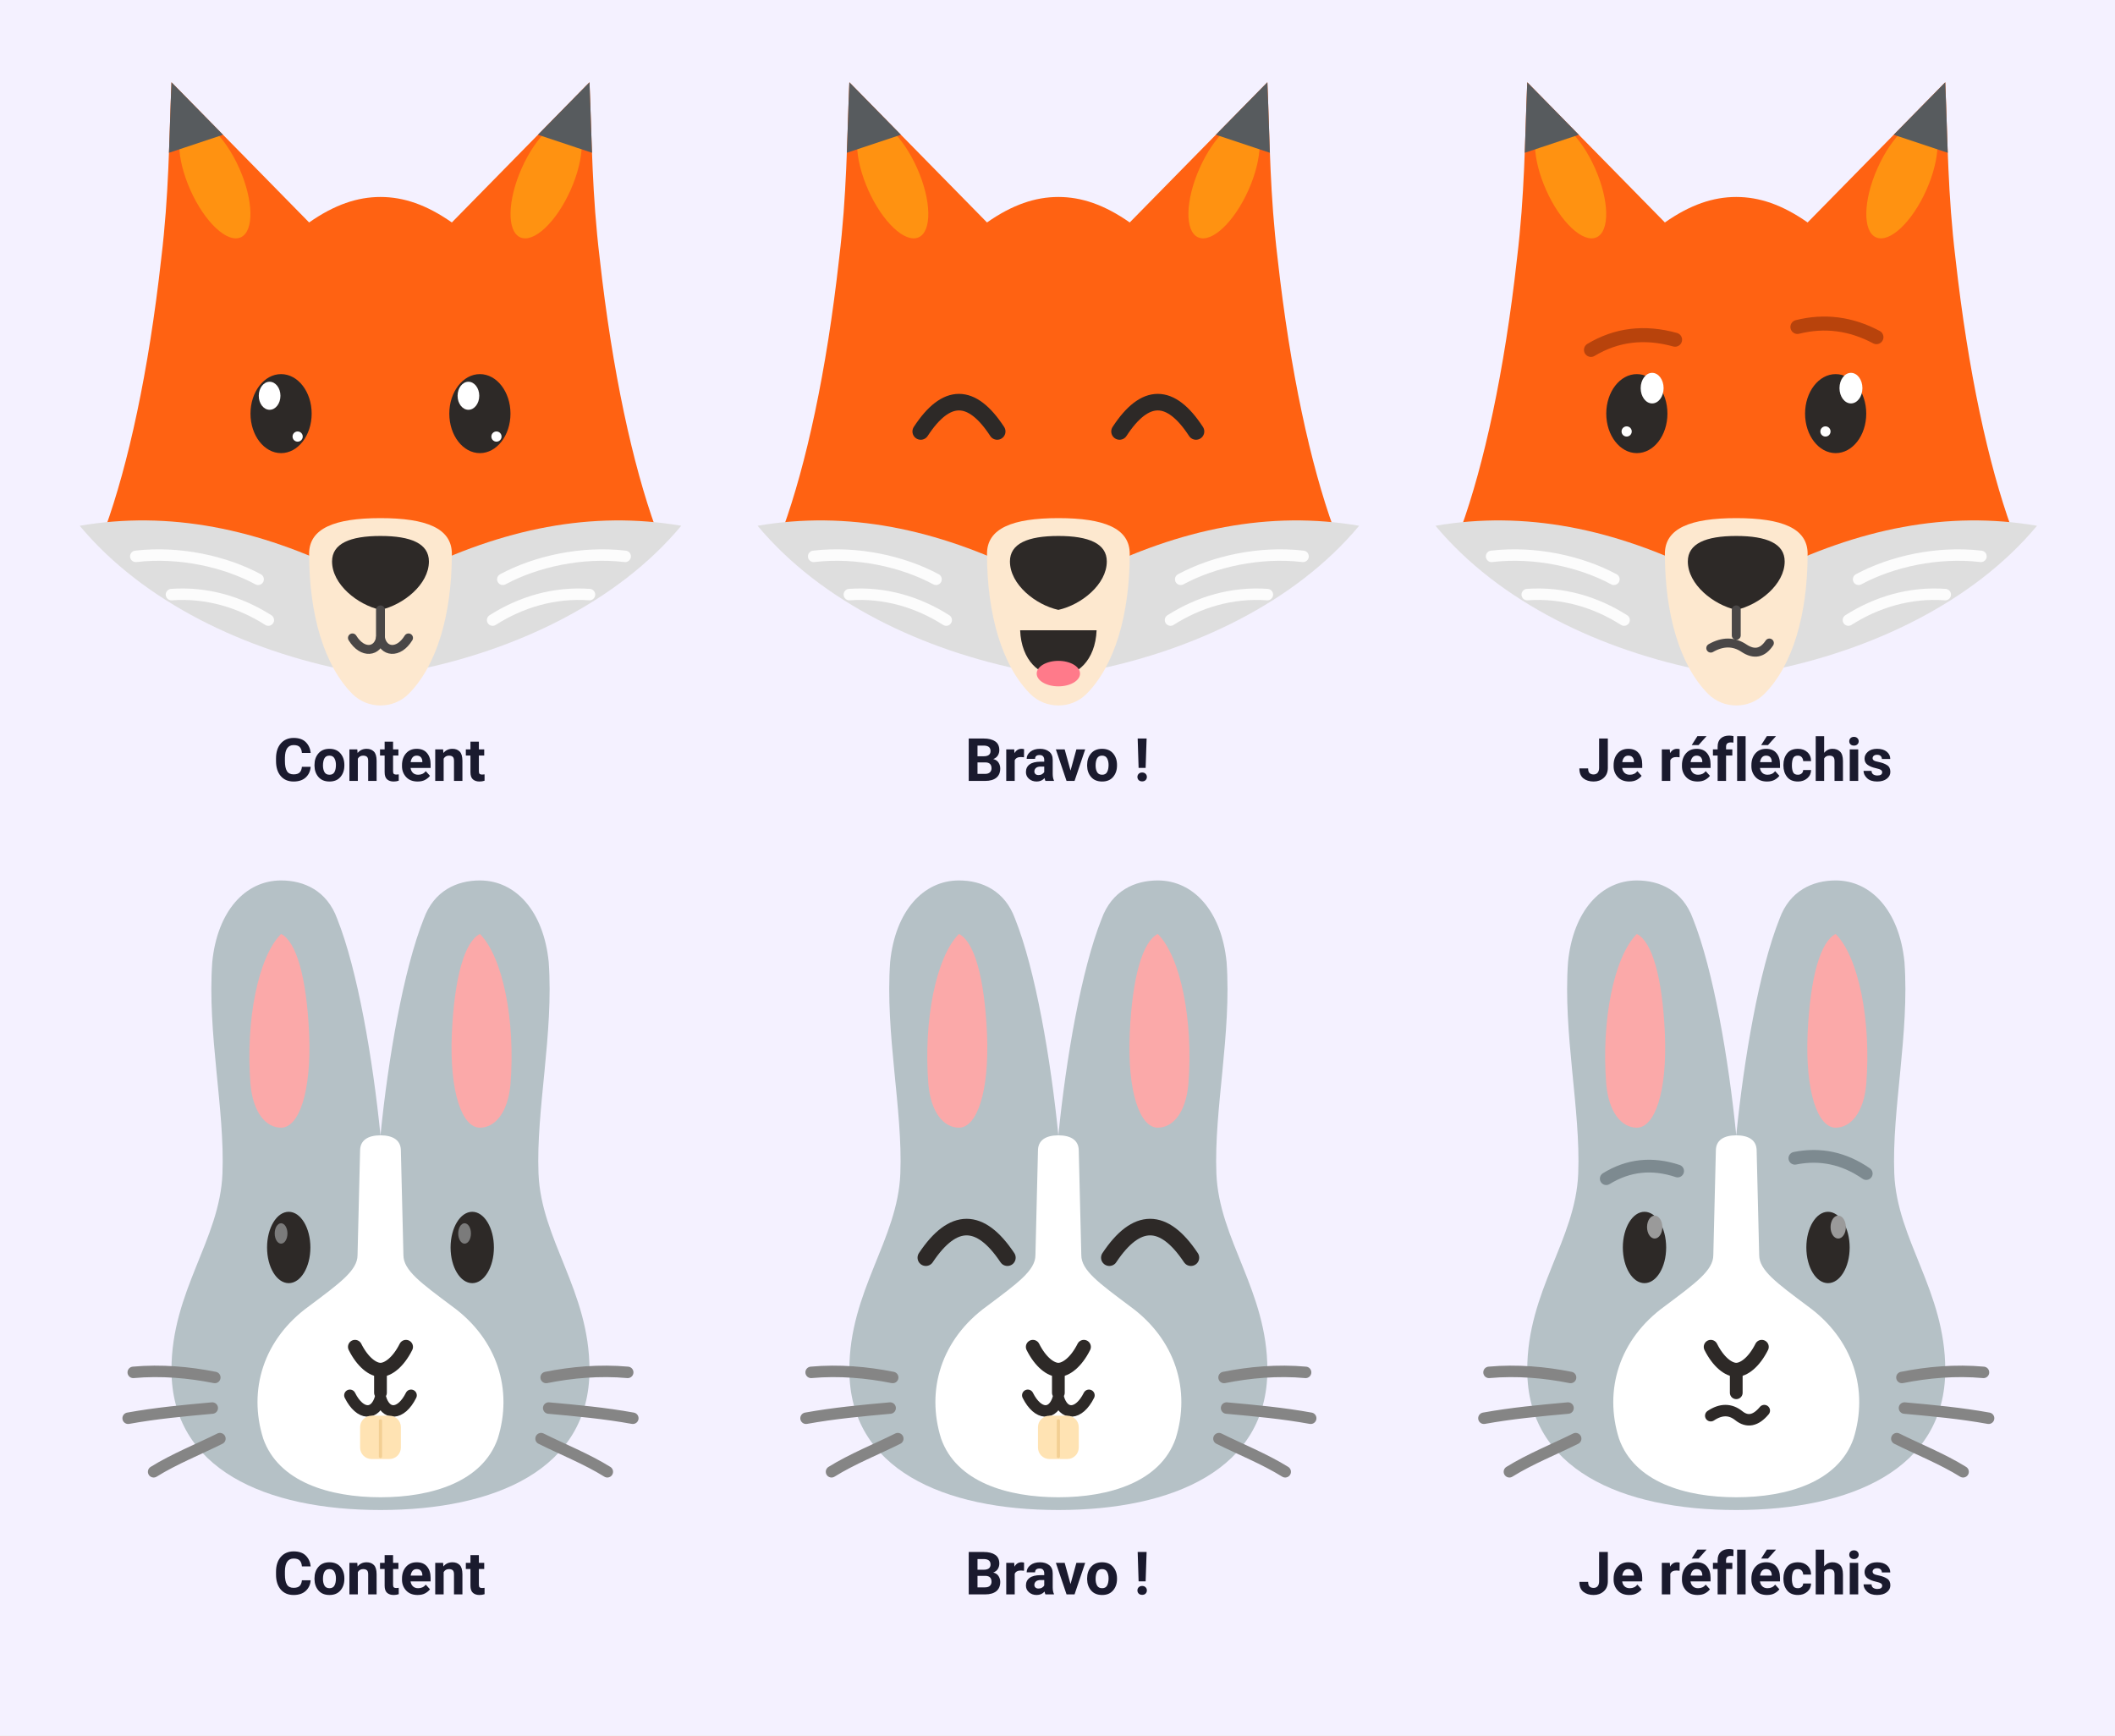
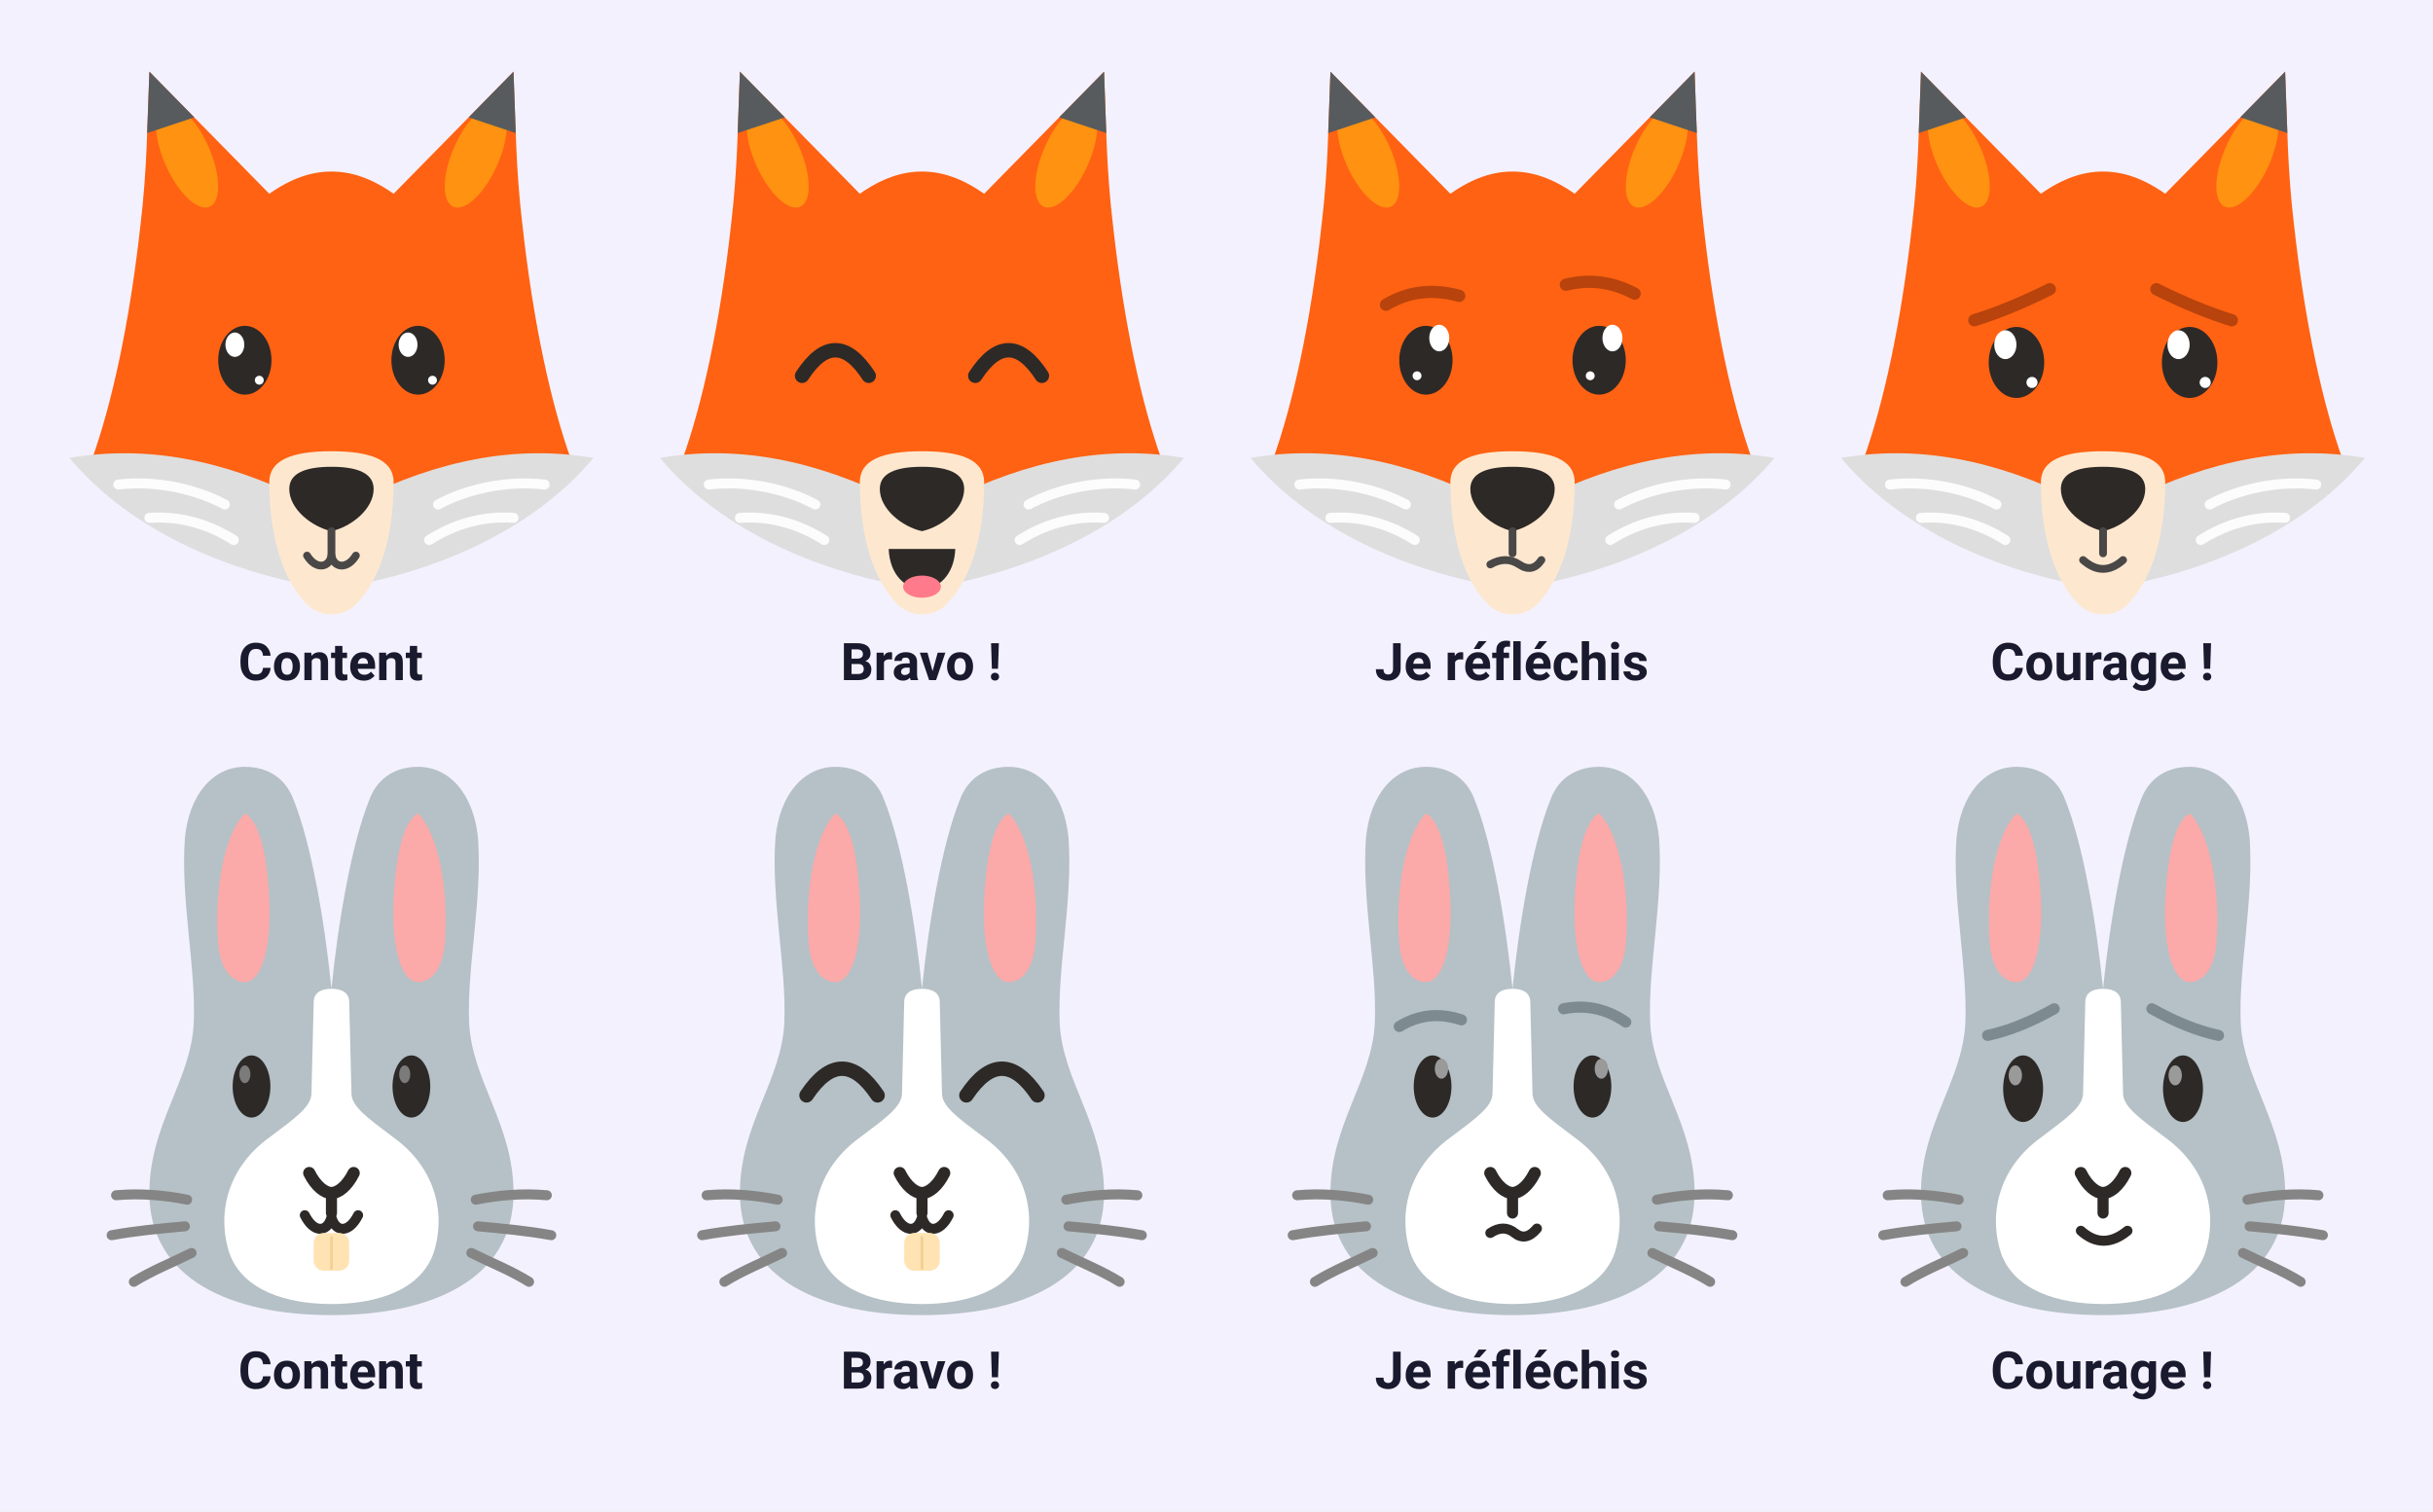
- <svg xmlns="http://www.w3.org/2000/svg" viewBox="0 0 780 640" role="img" aria-labelledby="ex-t">
-   <rect width="780" height="640" fill="#f4f1ff" />
+ <svg xmlns="http://www.w3.org/2000/svg" viewBox="0 0 1030 640" role="img" aria-labelledby="ex-t">
+   <rect width="1030" height="640" fill="#f4f1ff" />
  <g id="fox1" transform="translate(20 20) scale(.47)">
    <defs>
      <path id="f1-head-shape" d="M92 22 C90 70 90 110 84 160 C74 250 58 322 40 372 C84 398 134 424 192 436 L256 446 L320 436 C378 424 428 398 472 372 C454 322 438 250 428 160 C422 110 422 70 420 22 L312 132 C292 118 274 112 256 112 C238 112 220 118 200 132Z" />
      <clipPath id="f1-clip">
        <use href="#f1-head-shape" />
      </clipPath>
    </defs>
    <g id="f1-head">
      <use href="#f1-head-shape" fill="#ff6212" />
      <g id="f1-ear-inner" fill="#ff9211">
        <ellipse cx="126" cy="98" rx="21" ry="50" transform="rotate(-24 126 98)" />
        <ellipse cx="386" cy="98" rx="21" ry="50" transform="rotate(24 386 98)" />
      </g>
      <g id="f1-ear-tips" clip-path="url(#f1-clip)" fill="#575b5e">
        <path d="M40 0 H200 L166 52 L70 84Z" />
        <path d="M472 0 H312 L346 52 L442 84Z" />
      </g>
    </g>
    <g id="f1-cheeks">
      <path d="M20 370 C90 358 160 372 232 408 L232 484 C150 468 70 430 20 370Z" fill="#dedede" />
      <path d="M492 370 C422 358 352 372 280 408 L280 484 C362 468 442 430 492 370Z" fill="#dedede" />
      <g fill="none" stroke="#fff" stroke-width="9" stroke-linecap="round" opacity=".9">
        <path d="M64 394 C98 390 134 398 160 412" />
        <path d="M92 424 C120 422 146 430 168 444" />
        <path d="M448 394 C414 390 378 398 352 412" />
        <path d="M420 424 C392 422 366 430 344 444" />
      </g>
    </g>
    <path id="f1-muzzle" d="M200 392 C200 440 212 480 234 502 C246 514 266 514 278 502 C300 480 312 440 312 392 C312 372 292 364 256 364 C220 364 200 372 200 392Z" fill="#fde8cf" />
    <g id="f1-eyes" fill="#2d2927">
      <ellipse cx="178" cy="282" rx="24" ry="31" />
      <ellipse cx="334" cy="282" rx="24" ry="31" />
      <g fill="#fff">
        <ellipse cx="169" cy="268" rx="8.5" ry="11" />
        <circle cx="191" cy="300" r="4" />
        <ellipse cx="325" cy="268" rx="8.5" ry="11" />
        <circle cx="347" cy="300" r="4" />
      </g>
    </g>
    <path id="f1-nose" d="M218 398 C218 384 232 378 256 378 C280 378 294 384 294 398 C294 416 274 432 256 436 C238 432 218 416 218 398Z" fill="#2d2927" />
    <g id="f1-mouth" fill="none" stroke="#4a4747" stroke-width="7" stroke-linecap="round" stroke-linejoin="round">
      <path d="M256 436 L256 458" />
      <path d="M234 458 C242 471 254 469 256 458 C258 469 270 471 278 458" />
    </g>
  </g>
  <text x="140" y="288" text-anchor="middle" font-family="-apple-system,Segoe UI,Roboto,Arial,sans-serif" font-size="22" font-weight="700" fill="#1a1a2e">Content</text>
  <g id="fox2" transform="translate(270 20) scale(.47)">
    <defs>
      <path id="f2-head-shape" d="M92 22 C90 70 90 110 84 160 C74 250 58 322 40 372 C84 398 134 424 192 436 L256 446 L320 436 C378 424 428 398 472 372 C454 322 438 250 428 160 C422 110 422 70 420 22 L312 132 C292 118 274 112 256 112 C238 112 220 118 200 132Z" />
      <clipPath id="f2-clip">
        <use href="#f2-head-shape" />
      </clipPath>
    </defs>
    <g id="f2-head">
      <use href="#f2-head-shape" fill="#ff6212" />
      <g id="f2-ear-inner" fill="#ff9211">
        <ellipse cx="126" cy="98" rx="21" ry="50" transform="rotate(-24 126 98)" />
        <ellipse cx="386" cy="98" rx="21" ry="50" transform="rotate(24 386 98)" />
      </g>
      <g id="f2-ear-tips" clip-path="url(#f2-clip)" fill="#575b5e">
        <path d="M40 0 H200 L166 52 L70 84Z" />
        <path d="M472 0 H312 L346 52 L442 84Z" />
      </g>
    </g>
    <g id="f2-cheeks">
      <path d="M20 370 C90 358 160 372 232 408 L232 484 C150 468 70 430 20 370Z" fill="#dedede" />
      <path d="M492 370 C422 358 352 372 280 408 L280 484 C362 468 442 430 492 370Z" fill="#dedede" />
      <g fill="none" stroke="#fff" stroke-width="9" stroke-linecap="round" opacity=".9">
        <path d="M64 394 C98 390 134 398 160 412" />
        <path d="M92 424 C120 422 146 430 168 444" />
        <path d="M448 394 C414 390 378 398 352 412" />
        <path d="M420 424 C392 422 366 430 344 444" />
      </g>
    </g>
    <path id="f2-muzzle" d="M200 392 C200 440 212 480 234 502 C246 514 266 514 278 502 C300 480 312 440 312 392 C312 372 292 364 256 364 C220 364 200 372 200 392Z" fill="#fde8cf" />
    <g id="f2-eyes" fill="none" stroke="#2d2927" stroke-width="13" stroke-linecap="round">
      <path d="M148 296 Q178 250 208 296" />
      <path d="M304 296 Q334 250 364 296" />
    </g>
    <path id="f2-nose" d="M218 398 C218 384 232 378 256 378 C280 378 294 384 294 398 C294 416 274 432 256 436 C238 432 218 416 218 398Z" fill="#2d2927" />
    <g id="f2-mouth">
      <path d="M226 452 C228 500 284 500 286 452Z" fill="#2d2927" />
      <ellipse cx="256" cy="486" rx="17" ry="10" fill="#ff7a8a" />
    </g>
  </g>
  <text x="390" y="288" text-anchor="middle" font-family="-apple-system,Segoe UI,Roboto,Arial,sans-serif" font-size="22" font-weight="700" fill="#1a1a2e">Bravo !</text>
  <g id="fox3" transform="translate(520 20) scale(.47)">
    <defs>
      <path id="f3-head-shape" d="M92 22 C90 70 90 110 84 160 C74 250 58 322 40 372 C84 398 134 424 192 436 L256 446 L320 436 C378 424 428 398 472 372 C454 322 438 250 428 160 C422 110 422 70 420 22 L312 132 C292 118 274 112 256 112 C238 112 220 118 200 132Z" />
      <clipPath id="f3-clip">
        <use href="#f3-head-shape" />
      </clipPath>
    </defs>
    <g id="f3-head">
      <use href="#f3-head-shape" fill="#ff6212" />
      <g id="f3-ear-inner" fill="#ff9211">
        <ellipse cx="126" cy="98" rx="21" ry="50" transform="rotate(-24 126 98)" />
        <ellipse cx="386" cy="98" rx="21" ry="50" transform="rotate(24 386 98)" />
      </g>
      <g id="f3-ear-tips" clip-path="url(#f3-clip)" fill="#575b5e">
        <path d="M40 0 H200 L166 52 L70 84Z" />
        <path d="M472 0 H312 L346 52 L442 84Z" />
      </g>
    </g>
    <g id="f3-cheeks">
      <path d="M20 370 C90 358 160 372 232 408 L232 484 C150 468 70 430 20 370Z" fill="#dedede" />
      <path d="M492 370 C422 358 352 372 280 408 L280 484 C362 468 442 430 492 370Z" fill="#dedede" />
      <g fill="none" stroke="#fff" stroke-width="9" stroke-linecap="round" opacity=".9">
        <path d="M64 394 C98 390 134 398 160 412" />
        <path d="M92 424 C120 422 146 430 168 444" />
        <path d="M448 394 C414 390 378 398 352 412" />
        <path d="M420 424 C392 422 366 430 344 444" />
      </g>
    </g>
    <path id="f3-muzzle" d="M200 392 C200 440 212 480 234 502 C246 514 266 514 278 502 C300 480 312 440 312 392 C312 372 292 364 256 364 C220 364 200 372 200 392Z" fill="#fde8cf" />
    <g id="f3-eyes" fill="#2d2927">
      <ellipse cx="178" cy="282" rx="24" ry="31" />
      <ellipse cx="334" cy="282" rx="24" ry="31" />
      <g fill="#fff">
        <ellipse cx="190" cy="262" rx="9" ry="12" />
        <circle cx="170" cy="296" r="4" />
        <ellipse cx="346" cy="262" rx="9" ry="12" />
        <circle cx="326" cy="296" r="4" />
      </g>
    </g>
    <g fill="none" stroke="#b8430c" stroke-width="11" stroke-linecap="round">
      <path d="M142 232 Q172 214 208 224" />
      <path d="M304 214 Q336 206 366 222" />
    </g>
    <path id="f3-nose" d="M218 398 C218 384 232 378 256 378 C280 378 294 384 294 398 C294 416 274 432 256 436 C238 432 218 416 218 398Z" fill="#2d2927" />
    <g id="f3-mouth" fill="none" stroke="#4a4747" stroke-width="7" stroke-linecap="round">
      <path d="M256 436 L256 456" />
      <path d="M236 466 Q250 458 262 466 T282 462" />
    </g>
  </g>
  <text x="640" y="288" text-anchor="middle" font-family="-apple-system,Segoe UI,Roboto,Arial,sans-serif" font-size="22" font-weight="700" fill="#1a1a2e">Je réfléchis</text>
+   <g id="fox4" transform="translate(770 20) scale(.47)">
+     <defs>
+       <path id="f4-head-shape" d="M92 22 C90 70 90 110 84 160 C74 250 58 322 40 372 C84 398 134 424 192 436 L256 446 L320 436 C378 424 428 398 472 372 C454 322 438 250 428 160 C422 110 422 70 420 22 L312 132 C292 118 274 112 256 112 C238 112 220 118 200 132Z" />
+       <clipPath id="f4-clip">
+         <use href="#f4-head-shape" />
+       </clipPath>
+     </defs>
+     <g id="f4-head">
+       <use href="#f4-head-shape" fill="#ff6212" />
+       <g id="f4-ear-inner" fill="#ff9211">
+         <ellipse cx="126" cy="98" rx="21" ry="50" transform="rotate(-24 126 98)" />
+         <ellipse cx="386" cy="98" rx="21" ry="50" transform="rotate(24 386 98)" />
+       </g>
+       <g id="f4-ear-tips" clip-path="url(#f4-clip)" fill="#575b5e">
+         <path d="M40 0 H200 L166 52 L70 84Z" />
+         <path d="M472 0 H312 L346 52 L442 84Z" />
+       </g>
+     </g>
+     <g id="f4-cheeks">
+       <path d="M20 370 C90 358 160 372 232 408 L232 484 C150 468 70 430 20 370Z" fill="#dedede" />
+       <path d="M492 370 C422 358 352 372 280 408 L280 484 C362 468 442 430 492 370Z" fill="#dedede" />
+       <g fill="none" stroke="#fff" stroke-width="9" stroke-linecap="round" opacity=".9">
+         <path d="M64 394 C98 390 134 398 160 412" />
+         <path d="M92 424 C120 422 146 430 168 444" />
+         <path d="M448 394 C414 390 378 398 352 412" />
+         <path d="M420 424 C392 422 366 430 344 444" />
+       </g>
+     </g>
+     <path id="f4-muzzle" d="M200 392 C200 440 212 480 234 502 C246 514 266 514 278 502 C300 480 312 440 312 392 C312 372 292 364 256 364 C220 364 200 372 200 392Z" fill="#fde8cf" />
+     <g id="f4-eyes" fill="#2d2927">
+       <ellipse cx="178" cy="284" rx="25" ry="32" />
+       <ellipse cx="334" cy="284" rx="25" ry="32" />
+       <g fill="#fff">
+         <ellipse cx="168" cy="268" rx="10" ry="13" />
+         <circle cx="192" cy="302" r="5" />
+         <ellipse cx="324" cy="268" rx="10" ry="13" />
+         <circle cx="348" cy="302" r="5" />
+       </g>
+     </g>
+     <g fill="none" stroke="#b8430c" stroke-width="11" stroke-linecap="round">
+       <path d="M140 246 Q172 236 208 218" />
+       <path d="M304 218 Q340 236 372 246" />
+     </g>
+     <path id="f4-nose" d="M218 398 C218 384 232 378 256 378 C280 378 294 384 294 398 C294 416 274 432 256 436 C238 432 218 416 218 398Z" fill="#2d2927" />
+     <g id="f4-mouth" fill="none" stroke="#4a4747" stroke-width="7" stroke-linecap="round">
+       <path d="M256 436 L256 456" />
+       <path d="M238 462 Q256 478 274 462" />
+     </g>
+   </g>
+   <text x="890" y="288" text-anchor="middle" font-family="-apple-system,Segoe UI,Roboto,Arial,sans-serif" font-size="22" font-weight="700" fill="#1a1a2e">Courage !</text>
  <g id="rabbit1" transform="translate(20 320) scale(.47)">
    <path id="rb1-head" fill="#b5c1c6" d="M256 210 C250 150 238 80 222 40 C214 18 196 10 178 10 C150 10 128 34 124 74 C120 130 134 190 132 240 C130 292 92 332 92 394 C92 472 166 504 256 504 C346 504 420 472 420 394 C420 332 382 292 380 240 C378 190 392 130 388 74 C384 34 362 10 334 10 C316 10 298 18 290 40 C274 80 262 150 256 210Z" />
    <g id="rb1-ear-inner" fill="#fba9a9">
      <path d="M178 52 C160 70 150 120 154 170 C156 192 166 204 178 204 C192 204 202 176 200 130 C198 86 190 58 178 52Z" />
      <path d="M334 52 C352 70 362 120 358 170 C356 192 346 204 334 204 C320 204 310 176 312 130 C314 86 322 58 334 52Z" />
    </g>
    <path id="rb1-blaze" fill="#fff" d="M240 222 C240 214 246 210 256 210 C266 210 272 214 272 222 L274 304 C274 316 288 326 312 344 C348 370 360 410 348 448 C336 482 296 494 256 494 C216 494 176 482 164 448 C152 410 164 370 200 344 C224 326 238 316 238 304Z" />
    <g id="rb1-eyes" fill="#2d2927">
      <ellipse cx="184" cy="298" rx="17" ry="28" />
      <ellipse cx="328" cy="298" rx="17" ry="28" />
      <g fill="#7b7b7b">
        <ellipse cx="178" cy="287" rx="5" ry="8" />
        <ellipse cx="322" cy="287" rx="5" ry="8" />
      </g>
    </g>
    <g id="rb1-whiskers" fill="none" stroke="#858585" stroke-width="9" stroke-linecap="round">
      <path d="M126 400 C106 396 84 394 62 396" />
      <path d="M124 424 C102 426 80 428 58 432" />
      <path d="M130 448 C114 456 94 464 78 474" />
      <path d="M386 400 C406 396 428 394 450 396" />
      <path d="M388 424 C410 426 432 428 454 432" />
      <path d="M382 448 C398 456 418 464 434 474" />
    </g>
    <g id="rb1-mouth">
      <path d="M236 376 C242 388 250 394 256 394 C262 394 270 388 276 376" fill="none" stroke="#2d2927" stroke-width="11" stroke-linecap="round" />
      <path d="M256 394 L256 412" stroke="#2d2927" stroke-width="10" stroke-linecap="round" />
      <path d="M232 414 C240 430 252 430 256 416 C260 430 272 430 280 414" fill="none" stroke="#2d2927" stroke-width="9" stroke-linecap="round" stroke-linejoin="round" />
      <rect x="240" y="430" width="32" height="34" rx="9" fill="#ffe3b3" />
      <path d="M256 434 V462" stroke="#f3cf93" stroke-width="2.5" stroke-linecap="round" />
    </g>
  </g>
  <text x="140" y="588" text-anchor="middle" font-family="-apple-system,Segoe UI,Roboto,Arial,sans-serif" font-size="22" font-weight="700" fill="#1a1a2e">Content</text>
  <g id="rabbit2" transform="translate(270 320) scale(.47)">
    <path id="rb2-head" fill="#b5c1c6" d="M256 210 C250 150 238 80 222 40 C214 18 196 10 178 10 C150 10 128 34 124 74 C120 130 134 190 132 240 C130 292 92 332 92 394 C92 472 166 504 256 504 C346 504 420 472 420 394 C420 332 382 292 380 240 C378 190 392 130 388 74 C384 34 362 10 334 10 C316 10 298 18 290 40 C274 80 262 150 256 210Z" />
    <g id="rb2-ear-inner" fill="#fba9a9">
      <path d="M178 52 C160 70 150 120 154 170 C156 192 166 204 178 204 C192 204 202 176 200 130 C198 86 190 58 178 52Z" />
      <path d="M334 52 C352 70 362 120 358 170 C356 192 346 204 334 204 C320 204 310 176 312 130 C314 86 322 58 334 52Z" />
    </g>
    <path id="rb2-blaze" fill="#fff" d="M240 222 C240 214 246 210 256 210 C266 210 272 214 272 222 L274 304 C274 316 288 326 312 344 C348 370 360 410 348 448 C336 482 296 494 256 494 C216 494 176 482 164 448 C152 410 164 370 200 344 C224 326 238 316 238 304Z" />
    <g id="rb2-eyes" fill="none" stroke="#2d2927" stroke-width="13" stroke-linecap="round">
      <path d="M152 306 Q184 258 216 306" />
      <path d="M296 306 Q328 258 360 306" />
    </g>
    <g id="rb2-whiskers" fill="none" stroke="#858585" stroke-width="9" stroke-linecap="round">
      <path d="M126 400 C106 396 84 394 62 396" />
      <path d="M124 424 C102 426 80 428 58 432" />
      <path d="M130 448 C114 456 94 464 78 474" />
      <path d="M386 400 C406 396 428 394 450 396" />
      <path d="M388 424 C410 426 432 428 454 432" />
      <path d="M382 448 C398 456 418 464 434 474" />
    </g>
    <g id="rb2-mouth">
      <path d="M236 376 C242 388 250 394 256 394 C262 394 270 388 276 376" fill="none" stroke="#2d2927" stroke-width="11" stroke-linecap="round" />
      <path d="M256 394 L256 412" stroke="#2d2927" stroke-width="10" stroke-linecap="round" />
      <path d="M232 414 C240 430 252 430 256 416 C260 430 272 430 280 414" fill="none" stroke="#2d2927" stroke-width="9" stroke-linecap="round" stroke-linejoin="round" />
      <rect x="240" y="430" width="32" height="34" rx="9" fill="#ffe3b3" />
      <path d="M256 434 V462" stroke="#f3cf93" stroke-width="2.5" stroke-linecap="round" />
    </g>
  </g>
  <text x="390" y="588" text-anchor="middle" font-family="-apple-system,Segoe UI,Roboto,Arial,sans-serif" font-size="22" font-weight="700" fill="#1a1a2e">Bravo !</text>
  <g id="rabbit3" transform="translate(520 320) scale(.47)">
    <path id="rb3-head" fill="#b5c1c6" d="M256 210 C250 150 238 80 222 40 C214 18 196 10 178 10 C150 10 128 34 124 74 C120 130 134 190 132 240 C130 292 92 332 92 394 C92 472 166 504 256 504 C346 504 420 472 420 394 C420 332 382 292 380 240 C378 190 392 130 388 74 C384 34 362 10 334 10 C316 10 298 18 290 40 C274 80 262 150 256 210Z" />
    <g id="rb3-ear-inner" fill="#fba9a9">
      <path d="M178 52 C160 70 150 120 154 170 C156 192 166 204 178 204 C192 204 202 176 200 130 C198 86 190 58 178 52Z" />
      <path d="M334 52 C352 70 362 120 358 170 C356 192 346 204 334 204 C320 204 310 176 312 130 C314 86 322 58 334 52Z" />
    </g>
    <path id="rb3-blaze" fill="#fff" d="M240 222 C240 214 246 210 256 210 C266 210 272 214 272 222 L274 304 C274 316 288 326 312 344 C348 370 360 410 348 448 C336 482 296 494 256 494 C216 494 176 482 164 448 C152 410 164 370 200 344 C224 326 238 316 238 304Z" />
    <g id="rb3-eyes" fill="#2d2927">
      <ellipse cx="184" cy="298" rx="17" ry="28" />
      <ellipse cx="328" cy="298" rx="17" ry="28" />
      <g fill="#9a9a9a">
        <ellipse cx="192" cy="282" rx="6" ry="9" />
        <ellipse cx="336" cy="282" rx="6" ry="9" />
      </g>
    </g>
    <g fill="none" stroke="#7d8a90" stroke-width="10" stroke-linecap="round">
      <path d="M154 244 Q180 228 210 238" />
      <path d="M302 228 Q332 222 358 240" />
    </g>
    <g id="rb3-whiskers" fill="none" stroke="#858585" stroke-width="9" stroke-linecap="round">
      <path d="M126 400 C106 396 84 394 62 396" />
      <path d="M124 424 C102 426 80 428 58 432" />
      <path d="M130 448 C114 456 94 464 78 474" />
      <path d="M386 400 C406 396 428 394 450 396" />
      <path d="M388 424 C410 426 432 428 454 432" />
      <path d="M382 448 C398 456 418 464 434 474" />
    </g>
    <g id="rb3-mouth">
      <path d="M236 376 C242 388 250 394 256 394 C262 394 270 388 276 376" fill="none" stroke="#2d2927" stroke-width="11" stroke-linecap="round" />
      <path d="M256 394 L256 412" stroke="#2d2927" stroke-width="10" stroke-linecap="round" />
      <path d="M236 430 Q248 422 258 430 T278 426" fill="none" stroke="#2d2927" stroke-width="9" stroke-linecap="round" />
    </g>
  </g>
  <text x="640" y="588" text-anchor="middle" font-family="-apple-system,Segoe UI,Roboto,Arial,sans-serif" font-size="22" font-weight="700" fill="#1a1a2e">Je réfléchis</text>
+   <g id="rabbit4" transform="translate(770 320) scale(.47)">
+     <path id="rb4-head" fill="#b5c1c6" d="M256 210 C250 150 238 80 222 40 C214 18 196 10 178 10 C150 10 128 34 124 74 C120 130 134 190 132 240 C130 292 92 332 92 394 C92 472 166 504 256 504 C346 504 420 472 420 394 C420 332 382 292 380 240 C378 190 392 130 388 74 C384 34 362 10 334 10 C316 10 298 18 290 40 C274 80 262 150 256 210Z" />
+     <g id="rb4-ear-inner" fill="#fba9a9">
+       <path d="M178 52 C160 70 150 120 154 170 C156 192 166 204 178 204 C192 204 202 176 200 130 C198 86 190 58 178 52Z" />
+       <path d="M334 52 C352 70 362 120 358 170 C356 192 346 204 334 204 C320 204 310 176 312 130 C314 86 322 58 334 52Z" />
+     </g>
+     <path id="rb4-blaze" fill="#fff" d="M240 222 C240 214 246 210 256 210 C266 210 272 214 272 222 L274 304 C274 316 288 326 312 344 C348 370 360 410 348 448 C336 482 296 494 256 494 C216 494 176 482 164 448 C152 410 164 370 200 344 C224 326 238 316 238 304Z" />
+     <g id="rb4-eyes" fill="#2d2927">
+       <ellipse cx="184" cy="300" rx="18" ry="30" />
+       <ellipse cx="328" cy="300" rx="18" ry="30" />
+       <g fill="#9a9a9a">
+         <ellipse cx="177" cy="288" rx="6" ry="9" />
+         <ellipse cx="321" cy="288" rx="6" ry="9" />
+       </g>
+     </g>
+     <g fill="none" stroke="#7d8a90" stroke-width="10" stroke-linecap="round">
+       <path d="M152 252 Q180 246 212 228" />
+       <path d="M300 228 Q332 246 360 252" />
+     </g>
+     <g id="rb4-whiskers" fill="none" stroke="#858585" stroke-width="9" stroke-linecap="round">
+       <path d="M126 400 C106 396 84 394 62 396" />
+       <path d="M124 424 C102 426 80 428 58 432" />
+       <path d="M130 448 C114 456 94 464 78 474" />
+       <path d="M386 400 C406 396 428 394 450 396" />
+       <path d="M388 424 C410 426 432 428 454 432" />
+       <path d="M382 448 C398 456 418 464 434 474" />
+     </g>
+     <g id="rb4-mouth">
+       <path d="M236 376 C242 388 250 394 256 394 C262 394 270 388 276 376" fill="none" stroke="#2d2927" stroke-width="11" stroke-linecap="round" />
+       <path d="M256 394 L256 412" stroke="#2d2927" stroke-width="10" stroke-linecap="round" />
+       <path d="M236 428 Q256 446 278 428" fill="none" stroke="#2d2927" stroke-width="9" stroke-linecap="round" />
+     </g>
+   </g>
+   <text x="890" y="588" text-anchor="middle" font-family="-apple-system,Segoe UI,Roboto,Arial,sans-serif" font-size="22" font-weight="700" fill="#1a1a2e">Courage !</text>
</svg>
